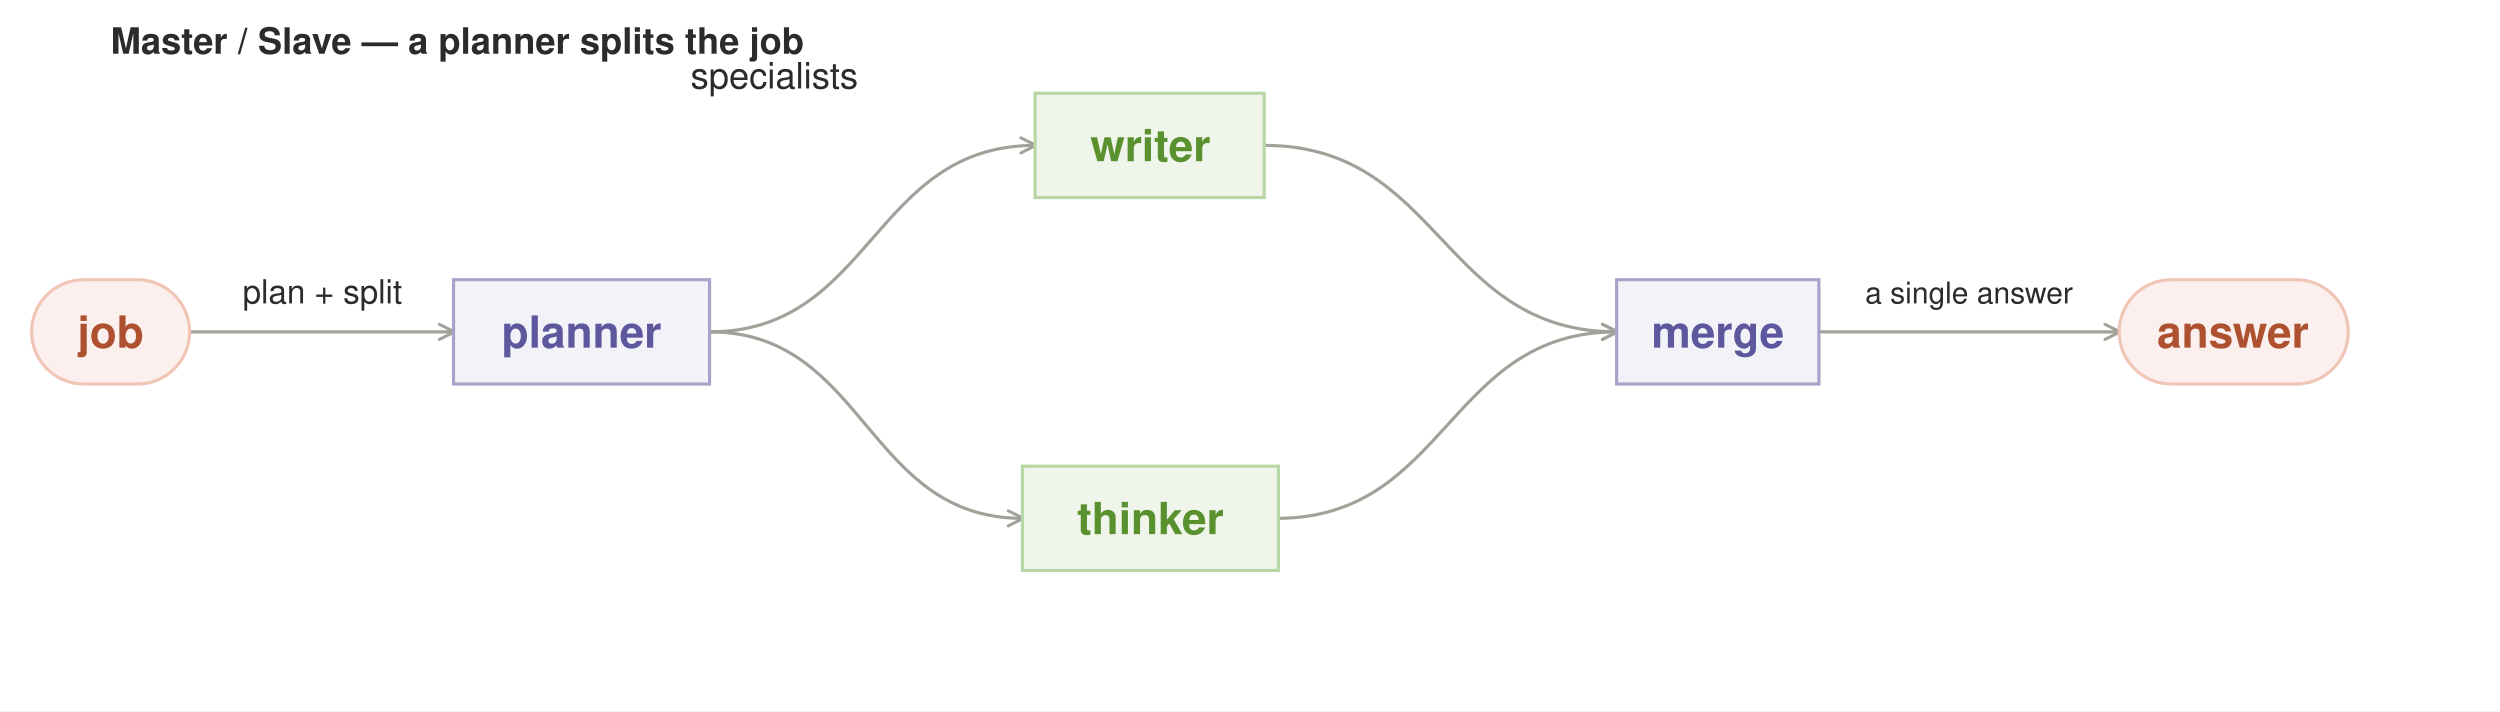
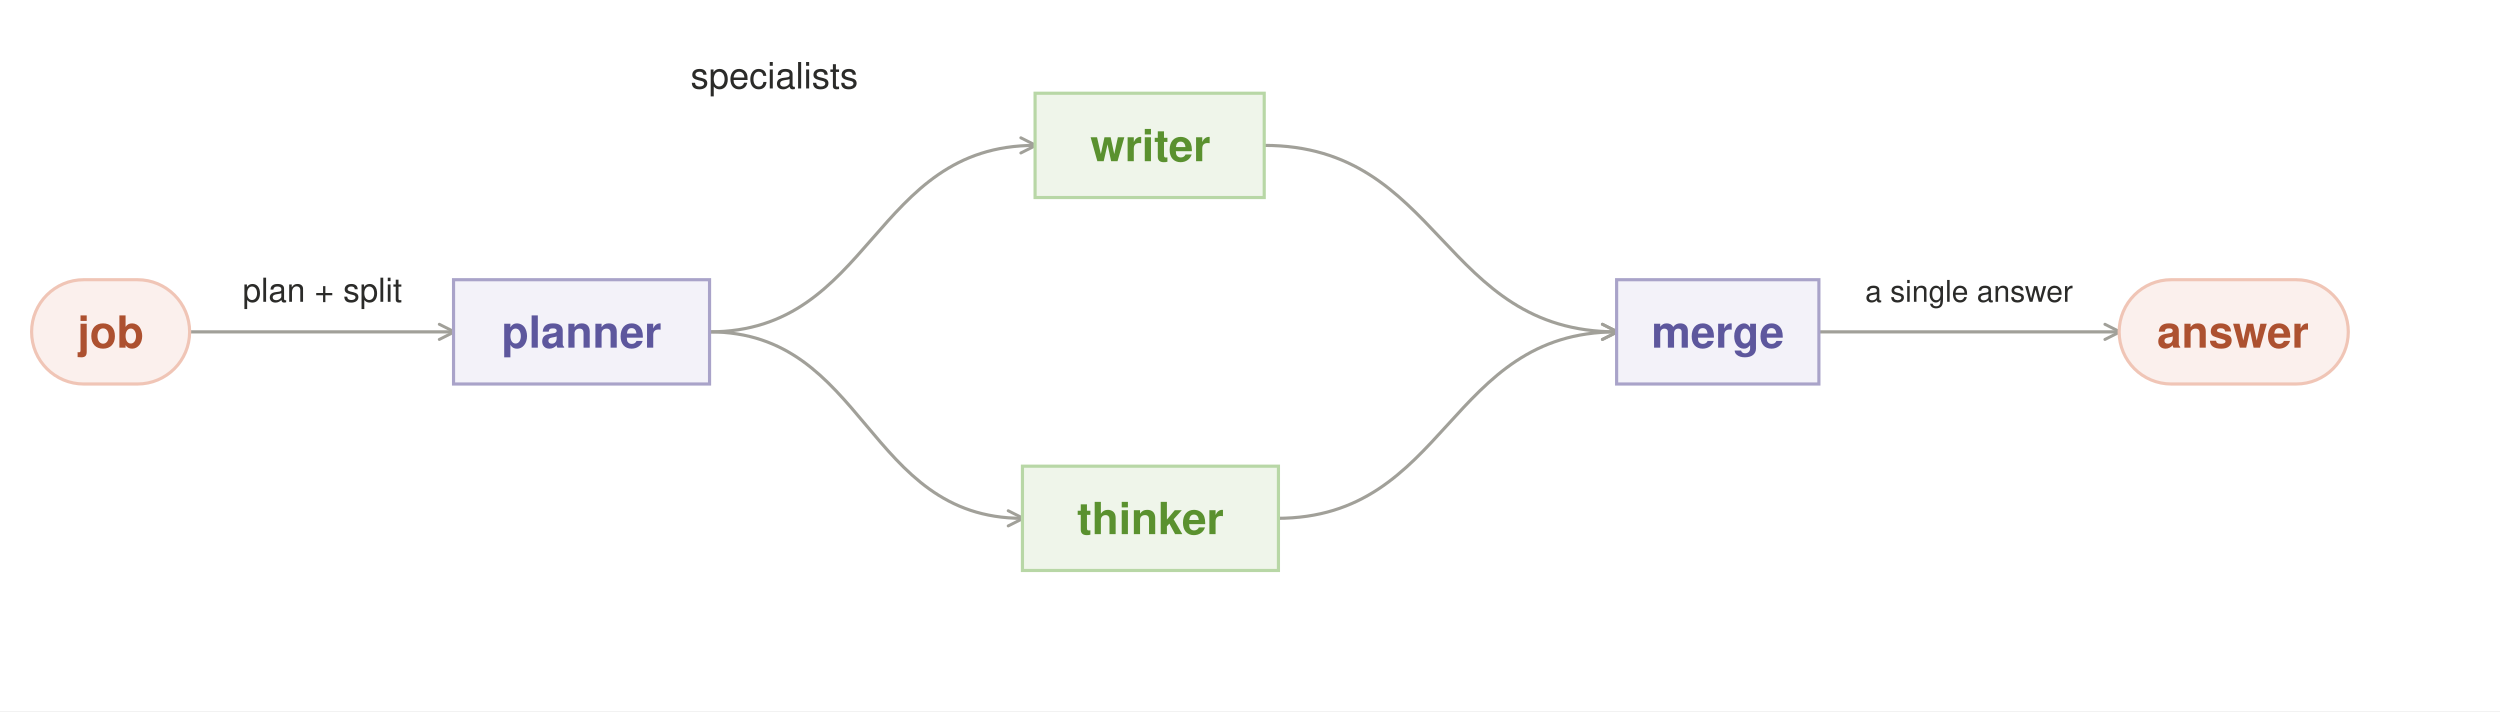
<svg xmlns="http://www.w3.org/2000/svg" viewBox="0 0 1582 450" font-family="Avenir Next, Nunito, Segoe UI, Helvetica, Arial, sans-serif" role="img" aria-labelledby="t">
  <defs>
    <marker id="ha" markerWidth="13.3" markerHeight="13.3" refX="11" refY="7.0" orient="auto" markerUnits="userSpaceOnUse">
      <path d="M2 2.2 L11.5 7.0 L2 11.8" fill="none" stroke="#a1a099" stroke-width="1.9" stroke-linecap="round" stroke-linejoin="round" />
    </marker>
    <marker id="Ha" markerWidth="18.1" markerHeight="18.1" refX="15" refY="9.5" orient="auto" markerUnits="userSpaceOnUse">
      <path d="M2 3.0 L15.6 9.5 L2 16.0" fill="none" stroke="#a1a099" stroke-width="3.0" stroke-linecap="round" stroke-linejoin="round" />
    </marker>
    <marker id="hg" markerWidth="13.3" markerHeight="13.3" refX="11" refY="7.0" orient="auto" markerUnits="userSpaceOnUse">
      <path d="M2 2.2 L11.5 7.0 L2 11.8" fill="none" stroke="#5a912f" stroke-width="1.9" stroke-linecap="round" stroke-linejoin="round" />
    </marker>
    <marker id="Hg" markerWidth="18.1" markerHeight="18.1" refX="15" refY="9.5" orient="auto" markerUnits="userSpaceOnUse">
      <path d="M2 3.0 L15.6 9.5 L2 16.0" fill="none" stroke="#5a912f" stroke-width="3.0" stroke-linecap="round" stroke-linejoin="round" />
    </marker>
    <marker id="hp" markerWidth="13.3" markerHeight="13.3" refX="11" refY="7.0" orient="auto" markerUnits="userSpaceOnUse">
      <path d="M2 2.2 L11.5 7.0 L2 11.8" fill="none" stroke="#5d579d" stroke-width="1.9" stroke-linecap="round" stroke-linejoin="round" />
    </marker>
    <marker id="Hp" markerWidth="18.1" markerHeight="18.1" refX="15" refY="9.5" orient="auto" markerUnits="userSpaceOnUse">
      <path d="M2 3.0 L15.6 9.5 L2 16.0" fill="none" stroke="#5d579d" stroke-width="3.0" stroke-linecap="round" stroke-linejoin="round" />
    </marker>
    <marker id="hc" markerWidth="13.3" markerHeight="13.3" refX="11" refY="7.0" orient="auto" markerUnits="userSpaceOnUse">
      <path d="M2 2.2 L11.5 7.0 L2 11.8" fill="none" stroke="#ad5130" stroke-width="1.9" stroke-linecap="round" stroke-linejoin="round" />
    </marker>
    <marker id="Hc" markerWidth="18.1" markerHeight="18.1" refX="15" refY="9.5" orient="auto" markerUnits="userSpaceOnUse">
      <path d="M2 3.0 L15.6 9.5 L2 16.0" fill="none" stroke="#ad5130" stroke-width="3.0" stroke-linecap="round" stroke-linejoin="round" />
    </marker>
    <marker id="hk" markerWidth="13.3" markerHeight="13.3" refX="11" refY="7.0" orient="auto" markerUnits="userSpaceOnUse">
      <path d="M2 2.2 L11.5 7.0 L2 11.8" fill="none" stroke="#2b2b29" stroke-width="1.9" stroke-linecap="round" stroke-linejoin="round" />
    </marker>
    <marker id="Hk" markerWidth="18.1" markerHeight="18.1" refX="15" refY="9.5" orient="auto" markerUnits="userSpaceOnUse">
      <path d="M2 3.0 L15.6 9.5 L2 16.0" fill="none" stroke="#2b2b29" stroke-width="3.0" stroke-linecap="round" stroke-linejoin="round" />
    </marker>
  </defs>
  <rect width="1582" height="450" fill="#fff" />
-   <text x="70" y="34" text-anchor="start" fill="#2b2b29" font-size="23" font-weight="700">Master / Slave — a planner splits the job</text>
-   <text x="204" y="192" text-anchor="middle" fill="#2b2b29" font-size="21">plan + split</text>
+   <text x="204" y="191" text-anchor="middle" fill="#2b2b29" font-size="21">plan + split</text>
  <text x="490" y="56" text-anchor="middle" fill="#2b2b29" font-size="23">specialists</text>
-   <text x="1246" y="192" text-anchor="middle" fill="#2b2b29" font-size="19">a single answer</text>
+   <text x="1246" y="191" text-anchor="middle" fill="#2b2b29" font-size="19">a single answer</text>
  <path d="M 120 210 C 204 210, 204 210, 287 210" fill="none" stroke="#a1a099" stroke-width="2" marker-end="url(#ha)" />
  <path d="M 449 210 C 552 210, 552 92, 655 92" fill="none" stroke="#a1a099" stroke-width="2" marker-end="url(#ha)" />
  <path d="M 449 210 C 548 210, 548 328, 647 328" fill="none" stroke="#a1a099" stroke-width="2" marker-end="url(#ha)" />
  <path d="M 800 92 C 912 92, 912 210, 1023 210" fill="none" stroke="#a1a099" stroke-width="2" marker-end="url(#ha)" />
  <path d="M 808 328 C 916 328, 916 210, 1023 210" fill="none" stroke="#a1a099" stroke-width="2" marker-end="url(#ha)" />
  <path d="M 1151 210 C 1246 210, 1246 210, 1341 210" fill="none" stroke="#a1a099" stroke-width="2" marker-end="url(#ha)" />
  <rect x="20" y="177" width="100" height="66" rx="33" fill="#fbf0ed" stroke="#f0c5b6" stroke-width="2" />
  <text x="70" y="220" text-anchor="middle" fill="#ad5130" font-size="28" font-weight="600">job</text>
  <rect x="287" y="177" width="162" height="66" rx="0" fill="#f3f2f9" stroke="#a9a3c9" stroke-width="2" />
  <text x="368" y="220" text-anchor="middle" fill="#5d579d" font-size="28" font-weight="600">planner</text>
  <rect x="655" y="59" width="145" height="66" rx="0" fill="#eff5ea" stroke="#b8d7a6" stroke-width="2" />
  <text x="728" y="102" text-anchor="middle" fill="#5a912f" font-size="28" font-weight="600">writer</text>
  <rect x="647" y="295" width="162" height="66" rx="0" fill="#eff5ea" stroke="#b8d7a6" stroke-width="2" />
  <text x="728" y="338" text-anchor="middle" fill="#5a912f" font-size="28" font-weight="600">thinker</text>
  <rect x="1023" y="177" width="128" height="66" rx="0" fill="#f3f2f9" stroke="#a9a3c9" stroke-width="2" />
  <text x="1087" y="220" text-anchor="middle" fill="#5d579d" font-size="28" font-weight="600">merge</text>
  <rect x="1341" y="177" width="145" height="66" rx="33" fill="#fbf0ed" stroke="#f0c5b6" stroke-width="2" />
  <text x="1413" y="220" text-anchor="middle" fill="#ad5130" font-size="28" font-weight="600">answer</text>
</svg>
